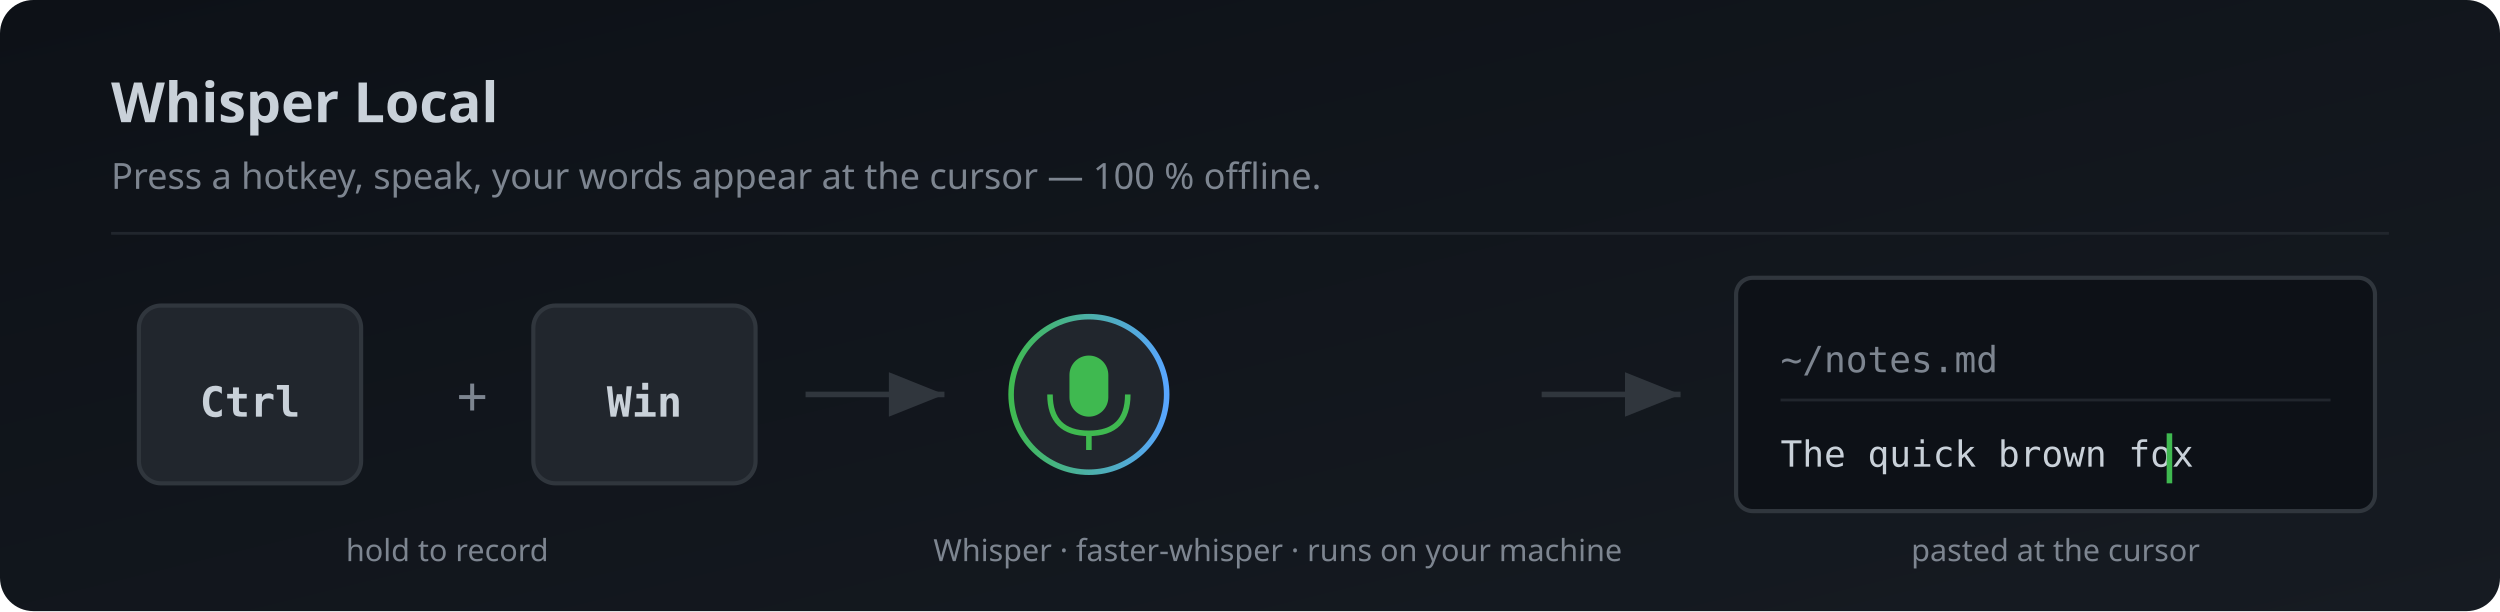
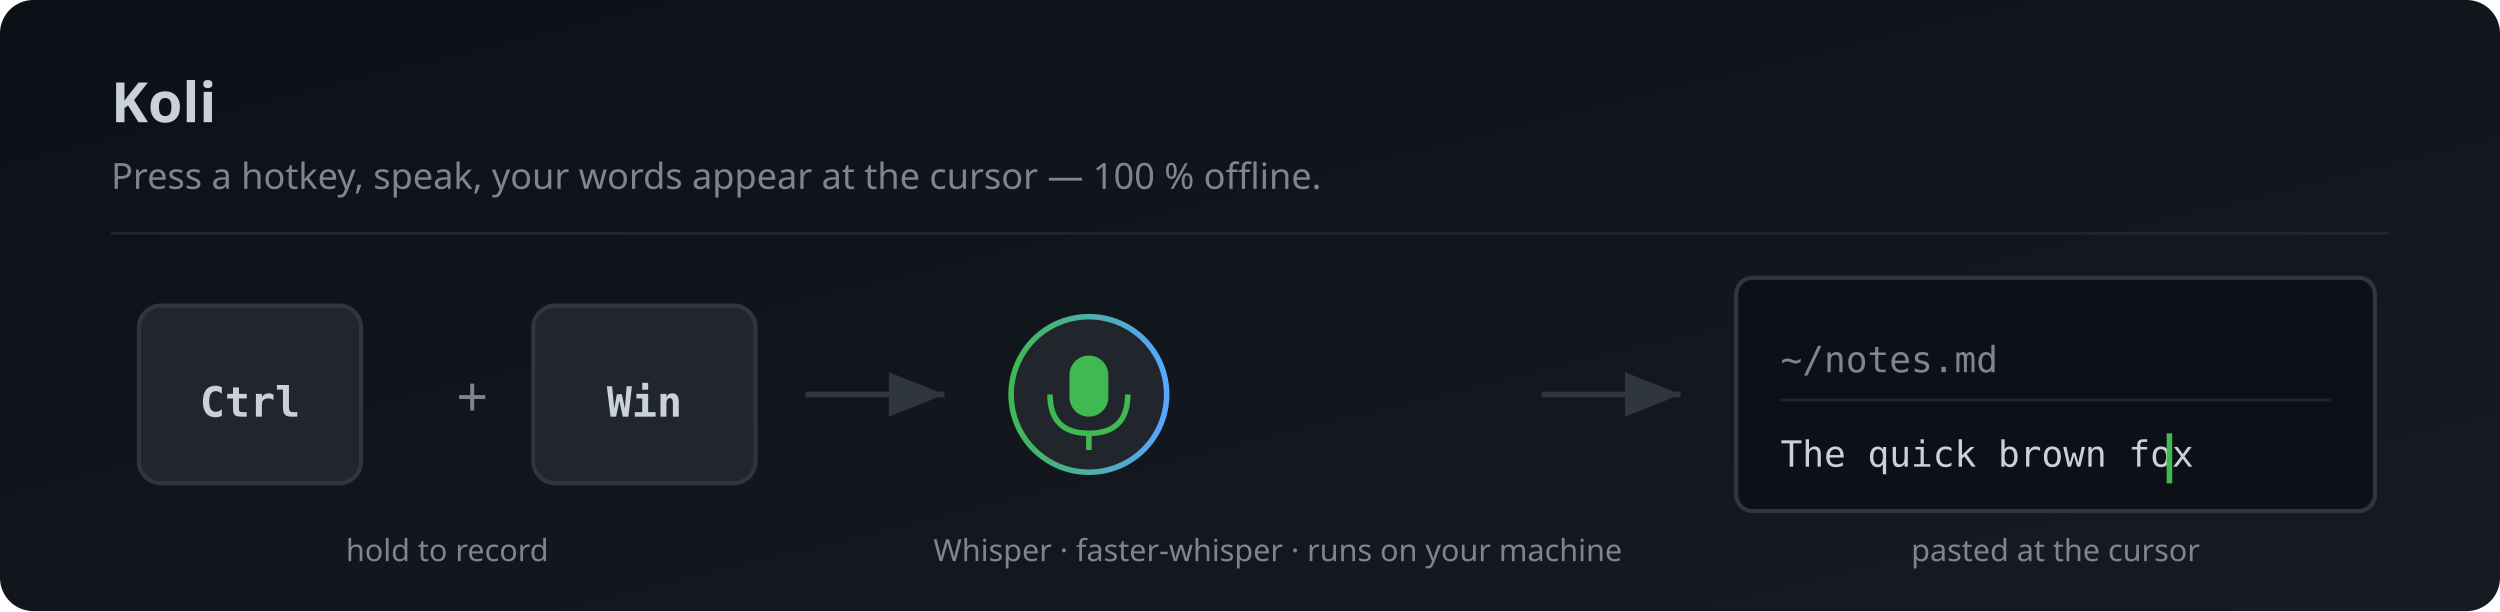
- <svg xmlns="http://www.w3.org/2000/svg" viewBox="0 0 900 220" role="img" aria-label="Whisper Local: press hotkey, speak, text appears at cursor">
+ <svg xmlns="http://www.w3.org/2000/svg" viewBox="0 0 900 220" role="img" aria-label="Koli: press hotkey, speak, text appears at cursor">
  <defs>
    <linearGradient id="bg" x1="0" y1="0" x2="1" y2="1">
      <stop offset="0%" stop-color="#0d1117" />
      <stop offset="100%" stop-color="#161b22" />
    </linearGradient>
    <linearGradient id="accent" x1="0" y1="0" x2="1" y2="0">
      <stop offset="0%" stop-color="#3fb950" />
      <stop offset="100%" stop-color="#58a6ff" />
    </linearGradient>
    <marker id="arrow" markerWidth="12" markerHeight="12" refX="10" refY="4" orient="auto">
      <path d="M0,0 L0,8 L10,4 z" fill="#30363d" />
    </marker>
  </defs>
  <rect width="900" height="220" rx="12" fill="url(#bg)" />
-   <text x="40" y="44" font-family="ui-sans-serif, system-ui, sans-serif" font-size="20" font-weight="700" fill="#c9d1d9">Whisper Local</text>
+   <text x="40" y="44" font-family="ui-sans-serif, system-ui, sans-serif" font-size="20" font-weight="700" fill="#c9d1d9">Koli</text>
  <text x="40" y="68" font-family="ui-sans-serif, system-ui, sans-serif" font-size="13" fill="#7d8590">Press a hotkey, speak, your words appear at the cursor — 100 % offline.</text>
  <line x1="40" y1="84" x2="860" y2="84" stroke="#21262d" stroke-width="1" />
  <g transform="translate(50, 110)">
    <rect width="80" height="64" rx="8" fill="#21262d" stroke="#30363d" stroke-width="1.5" />
    <text x="40" y="40" font-family="ui-monospace, monospace" font-size="15" font-weight="600" fill="#c9d1d9" text-anchor="middle">Ctrl</text>
    <text x="120" y="40" font-family="ui-sans-serif, system-ui, sans-serif" font-size="20" fill="#7d8590" text-anchor="middle">+</text>
    <rect x="142" y="0" width="80" height="64" rx="8" fill="#21262d" stroke="#30363d" stroke-width="1.5" />
    <text x="182" y="40" font-family="ui-monospace, monospace" font-size="15" font-weight="600" fill="#c9d1d9" text-anchor="middle">Win</text>
    <text x="111" y="92" font-family="ui-sans-serif, system-ui, sans-serif" font-size="11" fill="#7d8590" text-anchor="middle">hold to record</text>
  </g>
  <path d="M 290 142 L 340 142" stroke="#30363d" stroke-width="2" fill="none" marker-end="url(#arrow)" />
  <g transform="translate(360, 110)">
    <circle cx="32" cy="32" r="28" fill="#21262d" stroke="url(#accent)" stroke-width="2" />
    <rect x="25" y="18" width="14" height="22" rx="7" fill="#3fb950" />
    <path d="M 18 32 Q 18 46 32 46 Q 46 46 46 32" stroke="#3fb950" stroke-width="2" fill="none" />
    <line x1="32" y1="46" x2="32" y2="52" stroke="#3fb950" stroke-width="2" />
    <g stroke="url(#accent)" stroke-width="2.5" stroke-linecap="round">
      <line x1="74" y1="32" x2="74" y2="32" />
      <line x1="86" y1="22" x2="86" y2="42" />
      <line x1="98" y1="12" x2="98" y2="52" />
      <line x1="110" y1="20" x2="110" y2="44" />
      <line x1="122" y1="6" x2="122" y2="58" />
      <line x1="134" y1="22" x2="134" y2="42" />
      <line x1="146" y1="14" x2="146" y2="50" />
      <line x1="158" y1="26" x2="158" y2="38" />
      <line x1="170" y1="20" x2="170" y2="44" />
    </g>
    <text x="100" y="92" font-family="ui-sans-serif, system-ui, sans-serif" font-size="11" fill="#7d8590" text-anchor="middle">Whisper · faster-whisper · runs on your machine</text>
  </g>
  <path d="M 555 142 L 605 142" stroke="#30363d" stroke-width="2" fill="none" marker-end="url(#arrow)" />
  <g transform="translate(625, 100)">
    <rect width="230" height="84" rx="6" fill="#0d1117" stroke="#30363d" stroke-width="1.5" />
    <text x="16" y="34" font-family="ui-monospace, monospace" font-size="13" fill="#7d8590">~/notes.md</text>
    <line x1="16" y1="44" x2="214" y2="44" stroke="#21262d" stroke-width="1" />
    <text x="16" y="68" font-family="ui-monospace, monospace" font-size="13" fill="#c9d1d9">The quick brown fox</text>
    <line x1="156" y1="56" x2="156" y2="74" stroke="#3fb950" stroke-width="2" />
    <text x="115" y="102" font-family="ui-sans-serif, system-ui, sans-serif" font-size="11" fill="#7d8590" text-anchor="middle">pasted at the cursor</text>
  </g>
</svg>
